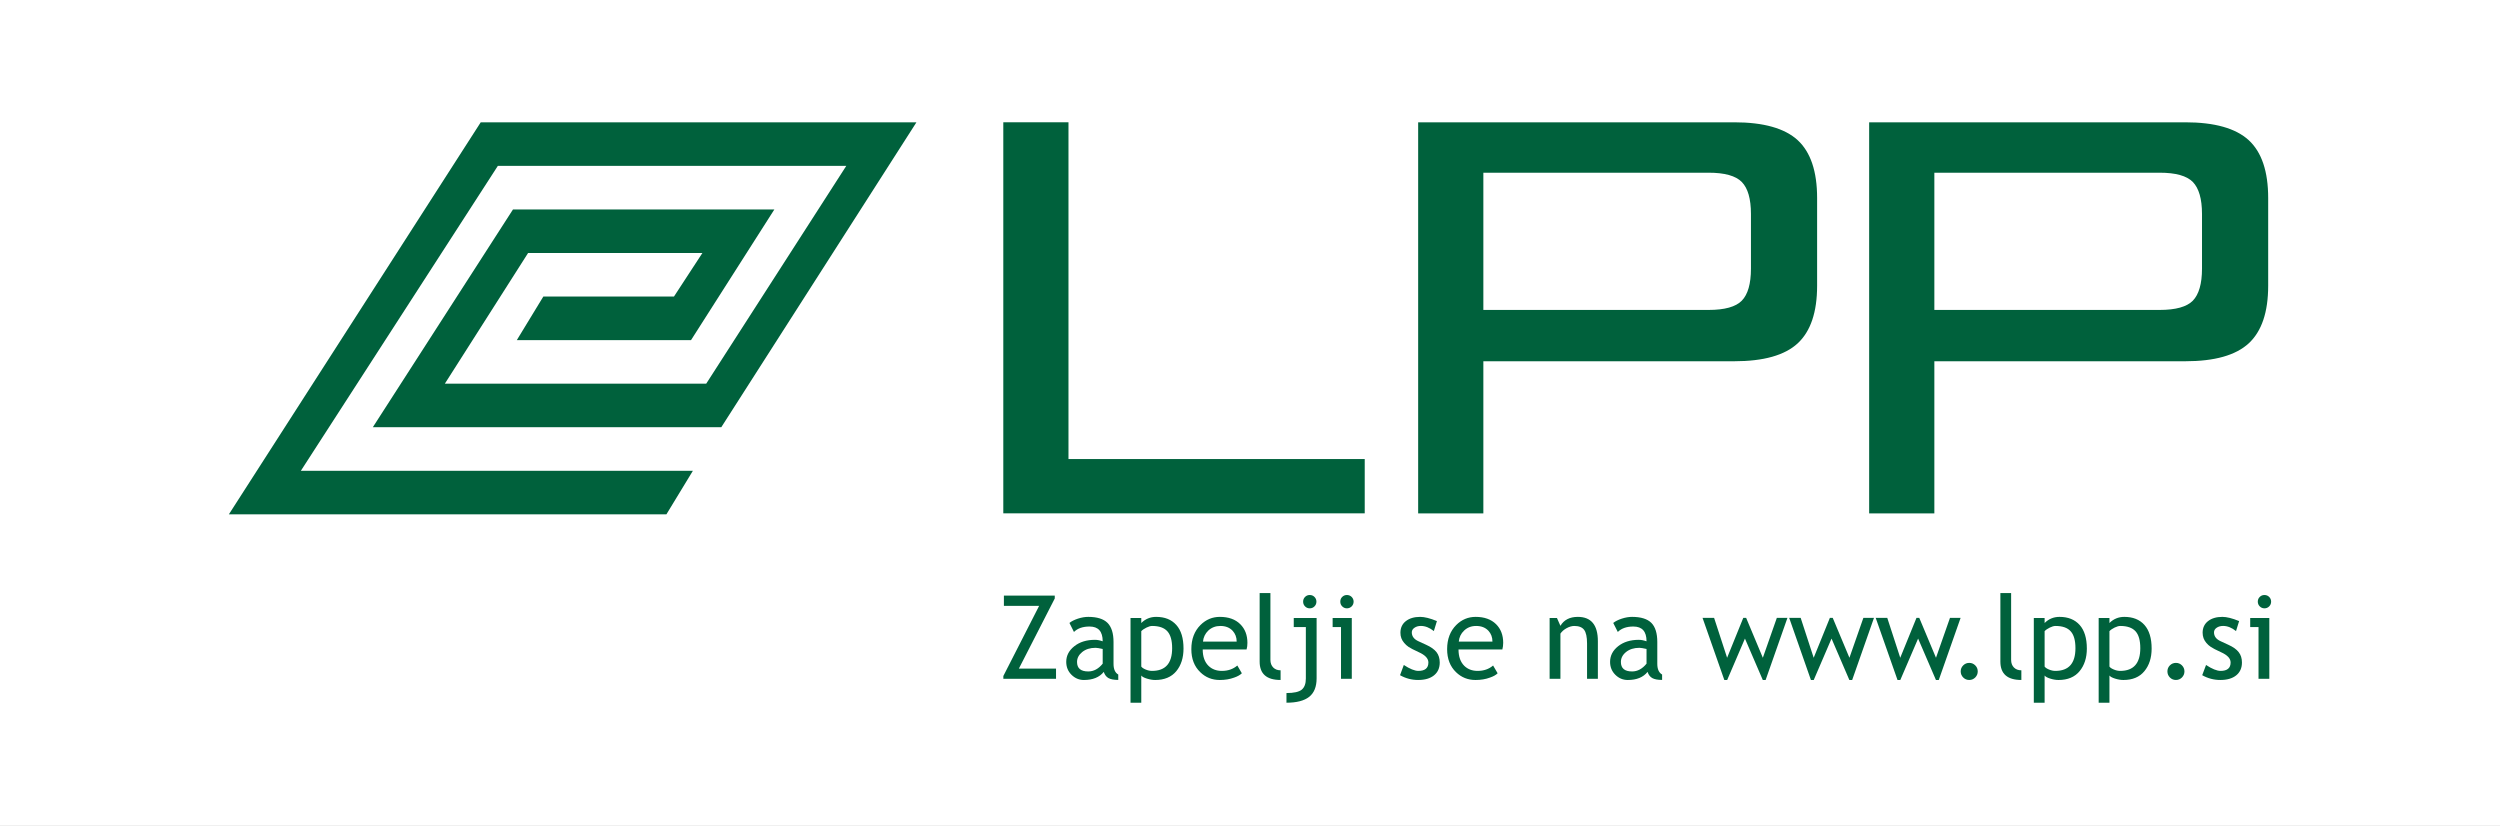
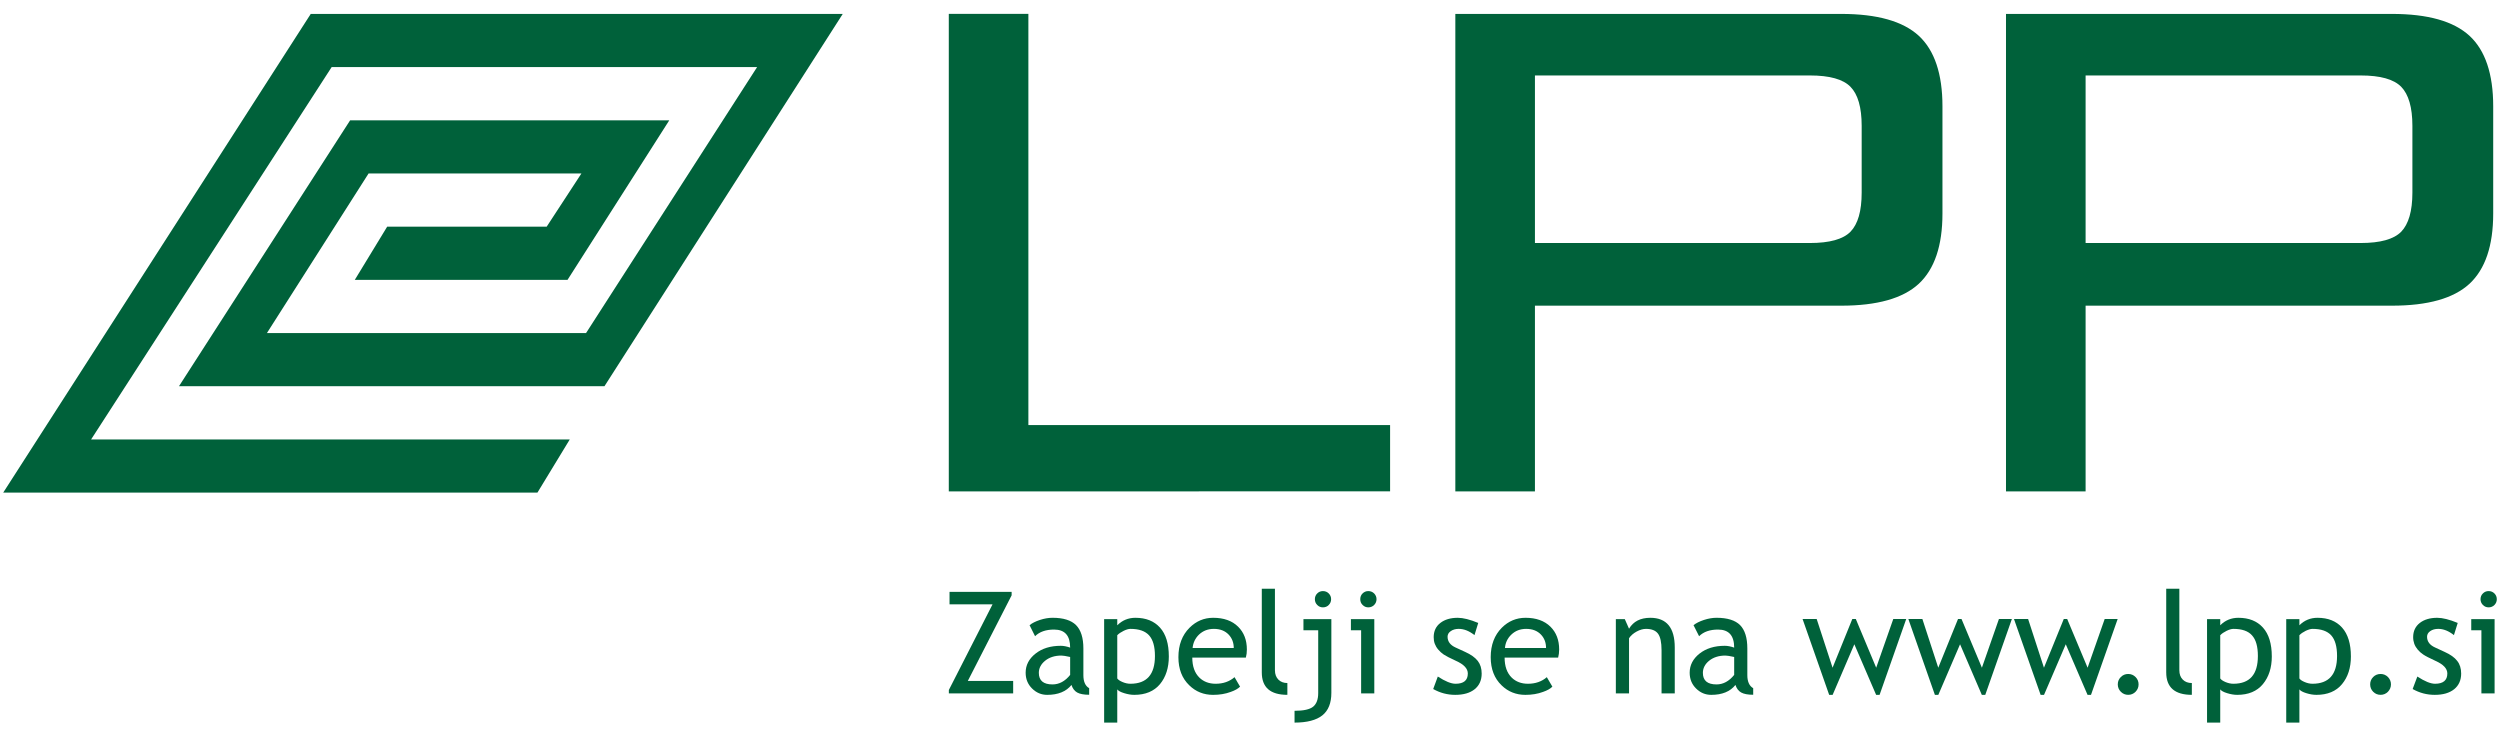
- <svg xmlns="http://www.w3.org/2000/svg" width="566.929pt" height="187.087pt" viewBox="0 0 566.929 187.087" version="1.1">
-   <defs>
+ <svg xmlns="http://www.w3.org/2000/svg" width="464.318pt" height="139.835pt" viewBox="0 0 464.318 139.835" version="1.1" id="svg1181">
+   <defs id="defs1124">
    <clipPath id="clip1">
-       <path d="M 0 0 L 566.93 0 L 566.93 187.086 L 0 187.086 Z M 0 0 " />
+       <path d="M 0,0 H 566.93 V 187.086 H 0 Z m 0,0" id="path1121" />
    </clipPath>
  </defs>
-   <g id="surface1">
-     <g clip-path="url(#clip1)" clip-rule="nonzero">
-       <path style=" stroke:none;fill-rule:evenodd;fill:rgb(100%,100%,100%);fill-opacity:1;" d="M 0 0 L 566.93 0 L 566.93 187.086 L 0 187.086 Z M 0 0 " />
+   <g id="surface1" transform="translate(-51.30308,-25.14938)">
+     <g clip-path="url(#clip1)" clip-rule="nonzero" id="g1128">
+       <path style="fill:#ffffff;fill-opacity:1;fill-rule:evenodd;stroke:none" d="M 0,0 H 566.93 V 187.086 H 0 Z m 0,0" id="path1126" />
    </g>
-     <path style=" stroke:none;fill-rule:nonzero;fill:rgb(0%,38.126%,23.373%);fill-opacity:1;" d="M 227.52 116.41 L 227.52 27.73 L 242.301 27.73 L 242.301 104.098 L 309.48 104.098 L 309.48 116.41 Z M 227.52 116.41 " />
-     <path style=" stroke:none;fill-rule:nonzero;fill:rgb(0%,38.126%,23.373%);fill-opacity:1;" d="M 151.121 116.637 L 51.902 116.637 L 109.016 27.734 L 207.824 27.734 L 163.566 96.883 L 84.543 96.883 L 116.332 47.496 L 175.605 47.496 L 156.703 77.133 L 117.195 77.133 L 123.211 67.25 L 152.836 67.25 L 159.289 57.367 L 119.758 57.367 L 100.875 87.012 L 160.145 87.012 L 191.918 37.609 L 112.902 37.609 L 68.223 106.766 L 157.125 106.766 Z M 151.121 116.637 " />
-     <path style=" stroke:none;fill-rule:nonzero;fill:rgb(0%,38.126%,23.373%);fill-opacity:1;" d="M 321.598 116.418 L 321.598 27.734 L 393.273 27.734 C 399.93 27.734 404.727 29.09 407.672 31.793 C 410.594 34.496 412.07 38.867 412.07 44.891 L 412.07 64.801 C 412.07 70.801 410.594 75.137 407.672 77.855 C 404.727 80.574 399.93 81.922 393.273 81.922 L 336.383 81.922 L 336.383 116.418 Z M 387.453 39.164 L 336.383 39.164 L 336.383 70.285 L 387.453 70.285 C 391.102 70.285 393.621 69.586 394.992 68.184 C 396.367 66.77 397.066 64.355 397.066 60.922 L 397.066 48.516 C 397.066 45.094 396.367 42.68 394.992 41.273 C 393.621 39.863 391.102 39.164 387.453 39.164 " />
-     <path style=" stroke:none;fill-rule:nonzero;fill:rgb(0%,38.126%,23.373%);fill-opacity:1;" d="M 423.871 116.418 L 423.871 27.734 L 495.547 27.734 C 502.219 27.734 507 29.09 509.953 31.793 C 512.879 34.496 514.359 38.867 514.359 44.891 L 514.359 64.801 C 514.359 70.801 512.879 75.137 509.953 77.855 C 507 80.574 502.219 81.922 495.547 81.922 L 438.656 81.922 L 438.656 116.418 Z M 489.73 39.164 L 438.656 39.164 L 438.656 70.285 L 489.73 70.285 C 493.395 70.285 495.895 69.586 497.277 68.184 C 498.641 66.77 499.352 64.355 499.352 60.922 L 499.352 48.516 C 499.352 45.094 498.641 42.68 497.277 41.273 C 495.895 39.863 493.395 39.164 489.73 39.164 " />
-     <path style=" stroke:none;fill-rule:nonzero;fill:rgb(0%,38.126%,23.373%);fill-opacity:1;" d="M 227.531 153.938 L 227.531 153.297 L 235.648 137.387 L 227.656 137.387 L 227.656 135.07 L 239.191 135.07 L 239.191 135.715 L 231.051 151.621 L 239.477 151.621 L 239.477 153.938 Z M 227.531 153.938 " />
-     <path style=" stroke:none;fill-rule:nonzero;fill:rgb(0%,38.126%,23.373%);fill-opacity:1;" d="M 250.059 147.168 C 249.289 146.996 248.746 146.906 248.441 146.906 C 247.203 146.906 246.199 147.23 245.414 147.863 C 244.633 148.5 244.242 149.254 244.242 150.117 C 244.242 151.555 245.094 152.266 246.781 152.266 C 248.016 152.266 249.113 151.68 250.059 150.5 Z M 250.305 152.363 C 249.32 153.59 247.816 154.203 245.793 154.203 C 244.715 154.203 243.777 153.809 242.984 153.02 C 242.191 152.234 241.793 151.262 241.793 150.09 C 241.793 148.691 242.406 147.508 243.629 146.543 C 244.852 145.574 246.41 145.094 248.316 145.094 C 248.824 145.094 249.41 145.203 250.059 145.43 C 250.059 143.191 249.07 142.078 247.074 142.078 C 245.547 142.078 244.371 142.488 243.543 143.312 L 242.52 141.266 C 242.977 140.887 243.621 140.566 244.438 140.293 C 245.258 140.023 246.043 139.891 246.797 139.891 C 248.793 139.891 250.242 140.348 251.152 141.25 C 252.059 142.164 252.516 143.613 252.516 145.59 L 252.516 150.543 C 252.516 151.75 252.875 152.559 253.59 152.965 L 253.59 154.188 C 252.602 154.188 251.852 154.043 251.359 153.766 C 250.867 153.484 250.512 153.012 250.305 152.363 " />
-     <path style=" stroke:none;fill-rule:nonzero;fill:rgb(0%,38.126%,23.373%);fill-opacity:1;" d="M 258.809 143.125 L 258.809 151.156 C 258.973 151.391 259.297 151.617 259.789 151.824 C 260.289 152.035 260.773 152.141 261.246 152.141 C 264.293 152.141 265.809 150.422 265.809 146.988 C 265.809 145.242 265.449 143.969 264.727 143.16 C 264 142.352 262.852 141.949 261.258 141.949 C 260.914 141.949 260.496 142.07 260.004 142.309 C 259.504 142.555 259.105 142.82 258.809 143.125 Z M 258.809 153.188 L 258.809 159.355 L 256.371 159.355 L 256.371 140.145 L 258.809 140.145 L 258.809 141.281 C 259.742 140.355 260.867 139.891 262.176 139.891 C 264.141 139.891 265.648 140.496 266.75 141.719 C 267.848 142.938 268.387 144.727 268.387 147.074 C 268.387 149.168 267.84 150.883 266.742 152.215 C 265.637 153.535 264.047 154.203 261.969 154.203 C 261.383 154.203 260.762 154.098 260.098 153.891 C 259.426 153.688 258.996 153.449 258.809 153.188 " />
-     <path style=" stroke:none;fill-rule:nonzero;fill:rgb(0%,38.126%,23.373%);fill-opacity:1;" d="M 276.75 141.949 C 275.656 141.949 274.746 142.301 273.996 143.004 C 273.301 143.676 272.895 144.512 272.801 145.504 L 280.445 145.504 C 280.445 144.516 280.129 143.695 279.516 143.031 C 278.836 142.309 277.91 141.949 276.75 141.949 Z M 282.688 147.285 L 272.742 147.285 C 272.742 148.895 273.184 150.141 274.07 151.008 C 274.844 151.758 275.859 152.141 277.082 152.141 C 278.484 152.141 279.648 151.73 280.59 150.918 L 281.617 152.68 C 281.23 153.062 280.656 153.387 279.879 153.656 C 278.898 154.023 277.809 154.203 276.605 154.203 C 274.867 154.203 273.395 153.613 272.188 152.434 C 270.836 151.141 270.164 149.398 270.164 147.207 C 270.164 144.93 270.859 143.105 272.238 141.73 C 273.477 140.5 274.938 139.891 276.621 139.891 C 278.594 139.891 280.141 140.441 281.254 141.547 C 282.336 142.617 282.879 144.027 282.879 145.789 C 282.879 146.332 282.816 146.824 282.688 147.285 " />
-     <path style=" stroke:none;fill-rule:nonzero;fill:rgb(0%,38.126%,23.373%);fill-opacity:1;" d="M 285.652 150.039 L 285.652 134.488 L 288.094 134.488 L 288.094 149.629 C 288.094 150.367 288.316 150.949 288.738 151.375 C 289.164 151.801 289.719 152.008 290.402 152.008 L 290.402 154.199 C 287.234 154.199 285.652 152.812 285.652 150.039 " />
-     <path style=" stroke:none;fill-rule:nonzero;fill:rgb(0%,38.126%,23.373%);fill-opacity:1;" d="M 297.008 134.93 C 297.438 134.93 297.797 135.074 298.086 135.367 C 298.383 135.668 298.527 136.023 298.527 136.438 C 298.527 136.855 298.383 137.211 298.086 137.512 C 297.797 137.805 297.438 137.953 297.008 137.953 C 296.594 137.953 296.234 137.805 295.949 137.512 C 295.652 137.211 295.512 136.855 295.512 136.438 C 295.512 136.016 295.652 135.656 295.949 135.367 C 296.234 135.074 296.594 134.93 297.008 134.93 Z M 291.734 159.355 L 291.734 157.164 C 293.41 157.164 294.57 156.906 295.195 156.395 C 295.812 155.887 296.129 155.047 296.129 153.879 L 296.129 142.203 L 293.387 142.203 L 293.387 140.145 L 298.57 140.145 L 298.57 153.828 C 298.57 155.723 298.016 157.117 296.898 158.012 C 295.777 158.902 294.059 159.355 291.734 159.355 " />
-     <path style=" stroke:none;fill-rule:nonzero;fill:rgb(0%,38.126%,23.373%);fill-opacity:1;" d="M 305.438 134.93 C 305.855 134.93 306.219 135.074 306.52 135.367 C 306.809 135.668 306.961 136.023 306.961 136.438 C 306.961 136.855 306.809 137.211 306.52 137.512 C 306.219 137.805 305.855 137.953 305.438 137.953 C 305.023 137.953 304.676 137.805 304.379 137.512 C 304.074 137.211 303.941 136.855 303.941 136.438 C 303.941 136.016 304.074 135.656 304.371 135.367 C 304.668 135.074 305.02 134.93 305.438 134.93 Z M 304.102 153.938 L 304.102 142.203 L 302.203 142.203 L 302.203 140.145 L 306.547 140.145 L 306.547 153.938 Z M 304.102 153.938 " />
-     <path style=" stroke:none;fill-rule:nonzero;fill:rgb(0%,38.126%,23.373%);fill-opacity:1;" d="M 317.488 153.117 L 318.344 150.801 C 319.715 151.691 320.812 152.141 321.641 152.141 C 323.16 152.141 323.918 151.504 323.918 150.234 C 323.918 149.32 323.184 148.543 321.727 147.891 C 320.602 147.375 319.844 146.98 319.445 146.715 C 319.059 146.453 318.723 146.145 318.438 145.809 C 318.141 145.469 317.93 145.105 317.785 144.727 C 317.641 144.344 317.578 143.934 317.578 143.492 C 317.578 142.363 317.996 141.48 318.816 140.844 C 319.641 140.207 320.719 139.891 322.047 139.891 C 323.051 139.891 324.312 140.207 325.852 140.844 L 325.156 143.109 C 324.188 142.336 323.203 141.945 322.219 141.945 C 321.637 141.945 321.145 142.086 320.754 142.363 C 320.352 142.633 320.156 142.984 320.156 143.402 C 320.156 144.289 320.656 144.961 321.656 145.414 L 323.41 146.219 C 324.484 146.703 325.27 147.262 325.762 147.891 C 326.246 148.516 326.492 149.301 326.492 150.242 C 326.492 151.477 326.059 152.453 325.191 153.152 C 324.324 153.852 323.121 154.199 321.578 154.199 C 320.133 154.199 318.766 153.84 317.488 153.117 " />
-     <path style=" stroke:none;fill-rule:nonzero;fill:rgb(0%,38.126%,23.373%);fill-opacity:1;" d="M 334.75 141.949 C 333.652 141.949 332.746 142.301 332.008 143.004 C 331.301 143.676 330.895 144.512 330.812 145.504 L 338.445 145.504 C 338.445 144.516 338.141 143.695 337.523 143.031 C 336.84 142.309 335.922 141.949 334.75 141.949 Z M 340.691 147.285 L 330.75 147.285 C 330.75 148.895 331.191 150.141 332.074 151.008 C 332.848 151.758 333.859 152.141 335.086 152.141 C 336.477 152.141 337.656 151.73 338.59 150.918 L 339.621 152.68 C 339.246 153.062 338.668 153.387 337.883 153.656 C 336.906 154.023 335.809 154.203 334.605 154.203 C 332.875 154.203 331.395 153.613 330.188 152.434 C 328.844 151.141 328.168 149.398 328.168 147.207 C 328.168 144.93 328.867 143.105 330.238 141.73 C 331.477 140.5 332.941 139.891 334.633 139.891 C 336.598 139.891 338.141 140.441 339.266 141.547 C 340.344 142.617 340.883 144.027 340.883 145.789 C 340.883 146.332 340.809 146.824 340.691 147.285 " />
-     <path style=" stroke:none;fill-rule:nonzero;fill:rgb(0%,38.126%,23.373%);fill-opacity:1;" d="M 359.898 153.938 L 359.898 145.918 C 359.898 144.449 359.676 143.422 359.234 142.832 C 358.797 142.246 358.051 141.949 357.008 141.949 C 356.457 141.949 355.879 142.117 355.266 142.449 C 354.648 142.789 354.18 143.199 353.859 143.688 L 353.859 153.938 L 351.41 153.938 L 351.41 140.145 L 353.074 140.145 L 353.859 141.922 C 354.66 140.566 355.98 139.891 357.812 139.891 C 360.828 139.891 362.352 141.727 362.352 145.402 L 362.352 153.938 Z M 359.898 153.938 " />
-     <path style=" stroke:none;fill-rule:nonzero;fill:rgb(0%,38.126%,23.373%);fill-opacity:1;" d="M 373.387 147.168 C 372.617 146.996 372.07 146.906 371.77 146.906 C 370.535 146.906 369.523 147.23 368.738 147.863 C 367.957 148.5 367.574 149.254 367.574 150.117 C 367.574 151.555 368.418 152.266 370.109 152.266 C 371.34 152.266 372.43 151.68 373.387 150.5 Z M 373.621 152.363 C 372.645 153.59 371.152 154.203 369.129 154.203 C 368.039 154.203 367.102 153.809 366.309 153.02 C 365.516 152.234 365.121 151.262 365.121 150.09 C 365.121 148.691 365.734 147.508 366.949 146.543 C 368.176 145.574 369.742 145.094 371.637 145.094 C 372.152 145.094 372.734 145.203 373.387 145.43 C 373.387 143.191 372.395 142.078 370.395 142.078 C 368.875 142.078 367.699 142.488 366.871 143.312 L 365.836 141.266 C 366.305 140.887 366.941 140.566 367.766 140.293 C 368.594 140.023 369.371 139.891 370.113 139.891 C 372.113 139.891 373.574 140.348 374.48 141.25 C 375.383 142.164 375.828 143.613 375.828 145.59 L 375.828 150.543 C 375.828 151.75 376.199 152.559 376.918 152.965 L 376.918 154.188 C 375.922 154.188 375.18 154.043 374.684 153.766 C 374.184 153.484 373.832 153.012 373.621 152.363 " />
-     <path style=" stroke:none;fill-rule:nonzero;fill:rgb(0%,38.126%,23.373%);fill-opacity:1;" d="M 400.395 154.199 L 399.75 154.199 L 395.703 144.809 L 391.676 154.199 L 391.027 154.199 L 386.086 140.109 L 388.707 140.109 L 391.66 149.164 L 395.328 140.109 L 395.973 140.109 L 399.762 149.164 L 402.938 140.109 L 405.344 140.109 Z M 400.395 154.199 " />
-     <path style=" stroke:none;fill-rule:nonzero;fill:rgb(0%,38.126%,23.373%);fill-opacity:1;" d="M 420.023 154.199 L 419.379 154.199 L 415.34 144.809 L 411.305 154.199 L 410.664 154.199 L 405.734 140.109 L 408.34 140.109 L 411.293 149.164 L 414.965 140.109 L 415.609 140.109 L 419.398 149.164 L 422.562 140.109 L 424.969 140.109 Z M 420.023 154.199 " />
-     <path style=" stroke:none;fill-rule:nonzero;fill:rgb(0%,38.126%,23.373%);fill-opacity:1;" d="M 439.66 154.199 L 439.016 154.199 L 434.973 144.809 L 430.938 154.199 L 430.301 154.199 L 425.352 140.109 L 427.977 140.109 L 430.922 149.164 L 434.605 140.109 L 435.234 140.109 L 439.027 149.164 L 442.203 140.109 L 444.613 140.109 Z M 439.66 154.199 " />
-     <path style=" stroke:none;fill-rule:nonzero;fill:rgb(0%,38.126%,23.373%);fill-opacity:1;" d="M 446.57 150.324 C 447.102 150.324 447.555 150.512 447.934 150.891 C 448.309 151.266 448.496 151.723 448.496 152.258 C 448.496 152.789 448.309 153.246 447.934 153.629 C 447.555 154.008 447.102 154.199 446.57 154.199 C 446.031 154.199 445.578 154.008 445.199 153.629 C 444.82 153.246 444.633 152.789 444.633 152.258 C 444.633 151.723 444.82 151.266 445.199 150.891 C 445.578 150.512 446.031 150.324 446.57 150.324 " />
-     <path style=" stroke:none;fill-rule:nonzero;fill:rgb(0%,38.126%,23.373%);fill-opacity:1;" d="M 453.629 150.039 L 453.629 134.488 L 456.066 134.488 L 456.066 149.629 C 456.066 150.367 456.277 150.949 456.707 151.375 C 457.133 151.801 457.695 152.008 458.387 152.008 L 458.387 154.199 C 455.219 154.199 453.629 152.812 453.629 150.039 " />
-     <path style=" stroke:none;fill-rule:nonzero;fill:rgb(0%,38.126%,23.373%);fill-opacity:1;" d="M 463.66 143.125 L 463.66 151.156 C 463.824 151.391 464.148 151.617 464.637 151.824 C 465.141 152.035 465.625 152.141 466.098 152.141 C 469.141 152.141 470.652 150.422 470.652 146.988 C 470.652 145.242 470.301 143.969 469.57 143.16 C 468.859 142.352 467.703 141.949 466.113 141.949 C 465.758 141.949 465.348 142.07 464.852 142.309 C 464.352 142.555 463.953 142.82 463.66 143.125 Z M 463.66 153.188 L 463.66 159.355 L 461.211 159.355 L 461.211 140.145 L 463.66 140.145 L 463.66 141.281 C 464.586 140.355 465.715 139.891 467.031 139.891 C 468.988 139.891 470.5 140.496 471.602 141.719 C 472.691 142.938 473.238 144.727 473.238 147.074 C 473.238 149.168 472.684 150.883 471.582 152.215 C 470.488 153.535 468.895 154.203 466.82 154.203 C 466.234 154.203 465.605 154.098 464.945 153.891 C 464.281 153.688 463.848 153.449 463.66 153.188 " />
-     <path style=" stroke:none;fill-rule:nonzero;fill:rgb(0%,38.126%,23.373%);fill-opacity:1;" d="M 478.363 143.125 L 478.363 151.156 C 478.516 151.391 478.844 151.617 479.344 151.824 C 479.84 152.035 480.324 152.141 480.793 152.141 C 483.836 152.141 485.359 150.422 485.359 146.988 C 485.359 145.242 485.004 143.969 484.281 143.16 C 483.551 142.352 482.395 141.949 480.809 141.949 C 480.469 141.949 480.055 142.07 479.543 142.309 C 479.047 142.555 478.656 142.82 478.363 143.125 Z M 478.363 153.188 L 478.363 159.355 L 475.918 159.355 L 475.918 140.145 L 478.363 140.145 L 478.363 141.281 C 479.289 140.355 480.418 139.891 481.73 139.891 C 483.676 139.891 485.207 140.496 486.297 141.719 C 487.383 142.938 487.93 144.727 487.93 147.074 C 487.93 149.168 487.383 150.883 486.277 152.215 C 485.188 153.535 483.602 154.203 481.52 154.203 C 480.938 154.203 480.312 154.098 479.645 153.891 C 478.988 153.688 478.555 153.449 478.363 153.188 " />
-     <path style=" stroke:none;fill-rule:nonzero;fill:rgb(0%,38.126%,23.373%);fill-opacity:1;" d="M 493.441 150.324 C 493.973 150.324 494.43 150.512 494.809 150.891 C 495.176 151.266 495.371 151.723 495.371 152.258 C 495.371 152.789 495.176 153.246 494.809 153.629 C 494.43 154.008 493.973 154.199 493.441 154.199 C 492.906 154.199 492.445 154.008 492.066 153.629 C 491.695 153.246 491.508 152.789 491.508 152.258 C 491.508 151.723 491.695 151.266 492.066 150.891 C 492.445 150.512 492.906 150.324 493.441 150.324 " />
-     <path style=" stroke:none;fill-rule:nonzero;fill:rgb(0%,38.126%,23.373%);fill-opacity:1;" d="M 499.398 153.117 L 500.27 150.801 C 501.633 151.691 502.73 152.141 503.562 152.141 C 505.07 152.141 505.84 151.504 505.84 150.234 C 505.84 149.32 505.105 148.543 503.641 147.891 C 502.523 147.375 501.758 146.98 501.371 146.715 C 500.977 146.453 500.633 146.145 500.348 145.809 C 500.062 145.469 499.844 145.105 499.703 144.727 C 499.57 144.344 499.492 143.934 499.492 143.492 C 499.492 142.363 499.914 141.48 500.73 140.844 C 501.555 140.207 502.633 139.891 503.965 139.891 C 504.961 139.891 506.234 140.207 507.77 140.844 L 507.066 143.109 C 506.102 142.336 505.125 141.945 504.148 141.945 C 503.555 141.945 503.062 142.086 502.664 142.363 C 502.273 142.633 502.074 142.984 502.074 143.402 C 502.074 144.289 502.574 144.961 503.586 145.414 L 505.328 146.219 C 506.406 146.703 507.195 147.262 507.672 147.891 C 508.168 148.516 508.41 149.301 508.41 150.242 C 508.41 151.477 507.973 152.453 507.109 153.152 C 506.238 153.852 505.047 154.199 503.504 154.199 C 502.039 154.199 500.68 153.84 499.398 153.117 " />
-     <path style=" stroke:none;fill-rule:nonzero;fill:rgb(0%,38.126%,23.373%);fill-opacity:1;" d="M 513.508 134.93 C 513.938 134.93 514.289 135.074 514.586 135.367 C 514.883 135.668 515.027 136.023 515.027 136.438 C 515.027 136.855 514.883 137.211 514.586 137.512 C 514.289 137.805 513.938 137.953 513.508 137.953 C 513.098 137.953 512.742 137.805 512.449 137.512 C 512.152 137.211 512.004 136.855 512.004 136.438 C 512.004 136.016 512.148 135.656 512.445 135.367 C 512.734 135.074 513.09 134.93 513.508 134.93 Z M 512.168 153.938 L 512.168 142.203 L 510.281 142.203 L 510.281 140.145 L 514.617 140.145 L 514.617 153.938 Z M 512.168 153.938 " />
+     <path style="fill:#00613a;fill-opacity:1;fill-rule:nonzero;stroke:none" d="M 227.52,116.41 V 27.73 h 14.781 v 76.367 h 67.18 v 12.312 z m 0,0" id="path1130" />
+     <path style="fill:#00613a;fill-opacity:1;fill-rule:nonzero;stroke:none" d="M 151.121,116.637 H 51.902 L 109.016,27.734 h 98.809 L 163.566,96.883 H 84.543 L 116.332,47.496 h 59.273 L 156.703,77.133 H 117.195 L 123.211,67.25 h 29.625 l 6.453,-9.883 H 119.758 L 100.875,87.012 h 59.27 L 191.918,37.609 H 112.902 L 68.223,106.766 H 157.125 Z m 0,0" id="path1132" />
+     <path style="fill:#00613a;fill-opacity:1;fill-rule:nonzero;stroke:none" d="M 321.598,116.418 V 27.734 h 71.676 c 6.656,0 11.453,1.355 14.398,4.059 2.922,2.703 4.398,7.074 4.398,13.098 v 19.91 c 0,6 -1.477,10.336 -4.398,13.055 -2.945,2.719 -7.742,4.066 -14.398,4.066 h -56.891 v 34.496 z m 65.855,-77.254 h -51.07 v 31.121 h 51.07 c 3.648,0 6.168,-0.699 7.539,-2.102 1.375,-1.414 2.074,-3.828 2.074,-7.262 v -12.406 c 0,-3.422 -0.699,-5.836 -2.074,-7.242 -1.371,-1.41 -3.891,-2.109 -7.539,-2.109" id="path1134" />
+     <path style="fill:#00613a;fill-opacity:1;fill-rule:nonzero;stroke:none" d="M 423.871,116.418 V 27.734 h 71.676 c 6.672,0 11.453,1.355 14.406,4.059 2.926,2.703 4.406,7.074 4.406,13.098 v 19.91 c 0,6 -1.48,10.336 -4.406,13.055 -2.953,2.719 -7.734,4.066 -14.406,4.066 h -56.891 v 34.496 z m 65.859,-77.254 h -51.074 v 31.121 h 51.074 c 3.664,0 6.164,-0.699 7.547,-2.102 1.363,-1.414 2.074,-3.828 2.074,-7.262 v -12.406 c 0,-3.422 -0.711,-5.836 -2.074,-7.242 -1.383,-1.41 -3.883,-2.109 -7.547,-2.109" id="path1136" />
+     <path style="fill:#00613a;fill-opacity:1;fill-rule:nonzero;stroke:none" d="m 227.531,153.938 v -0.641 l 8.117,-15.91 h -7.992 v -2.316 h 11.535 v 0.645 l -8.141,15.906 h 8.426 v 2.316 z m 0,0" id="path1138" />
+     <path style="fill:#00613a;fill-opacity:1;fill-rule:nonzero;stroke:none" d="m 250.059,147.168 c -0.77,-0.172 -1.312,-0.262 -1.617,-0.262 -1.238,0 -2.242,0.324 -3.027,0.957 -0.781,0.637 -1.172,1.391 -1.172,2.254 0,1.438 0.852,2.148 2.539,2.148 1.234,0 2.332,-0.586 3.277,-1.766 z m 0.246,5.195 c -0.984,1.227 -2.488,1.84 -4.512,1.84 -1.078,0 -2.016,-0.395 -2.809,-1.184 -0.793,-0.785 -1.191,-1.758 -1.191,-2.93 0,-1.398 0.613,-2.582 1.836,-3.547 1.223,-0.969 2.781,-1.449 4.688,-1.449 0.508,0 1.094,0.109 1.742,0.336 0,-2.238 -0.988,-3.352 -2.984,-3.352 -1.527,0 -2.703,0.41 -3.531,1.234 l -1.023,-2.047 c 0.457,-0.379 1.102,-0.699 1.918,-0.973 0.82,-0.27 1.605,-0.402 2.359,-0.402 1.996,0 3.445,0.457 4.355,1.359 0.906,0.914 1.363,2.363 1.363,4.34 v 4.953 c 0,1.207 0.359,2.016 1.074,2.422 v 1.223 c -0.988,0 -1.738,-0.145 -2.23,-0.422 -0.492,-0.281 -0.848,-0.754 -1.055,-1.402" id="path1140" />
+     <path style="fill:#00613a;fill-opacity:1;fill-rule:nonzero;stroke:none" d="m 258.809,143.125 v 8.031 c 0.164,0.234 0.488,0.461 0.98,0.668 0.5,0.211 0.984,0.316 1.457,0.316 3.047,0 4.562,-1.719 4.562,-5.152 0,-1.746 -0.359,-3.02 -1.082,-3.828 -0.727,-0.809 -1.875,-1.211 -3.469,-1.211 -0.344,0 -0.762,0.121 -1.254,0.359 -0.5,0.246 -0.898,0.512 -1.195,0.816 z m 0,10.062 v 6.168 h -2.438 v -19.211 h 2.438 v 1.137 c 0.934,-0.926 2.059,-1.391 3.367,-1.391 1.965,0 3.473,0.605 4.574,1.828 1.098,1.219 1.637,3.008 1.637,5.355 0,2.094 -0.547,3.809 -1.645,5.141 -1.105,1.32 -2.695,1.988 -4.773,1.988 -0.586,0 -1.207,-0.105 -1.871,-0.312 -0.672,-0.203 -1.102,-0.441 -1.289,-0.703" id="path1142" />
+     <path style="fill:#00613a;fill-opacity:1;fill-rule:nonzero;stroke:none" d="m 276.75,141.949 c -1.094,0 -2.004,0.352 -2.754,1.055 -0.695,0.672 -1.102,1.508 -1.195,2.5 h 7.645 c 0,-0.988 -0.316,-1.809 -0.93,-2.473 -0.68,-0.723 -1.605,-1.082 -2.766,-1.082 z m 5.938,5.336 h -9.945 c 0,1.609 0.441,2.855 1.328,3.723 0.773,0.75 1.789,1.133 3.012,1.133 1.402,0 2.566,-0.41 3.508,-1.223 l 1.027,1.762 c -0.387,0.383 -0.961,0.707 -1.738,0.977 -0.98,0.367 -2.07,0.547 -3.273,0.547 -1.738,0 -3.211,-0.59 -4.418,-1.77 -1.352,-1.293 -2.023,-3.035 -2.023,-5.227 0,-2.277 0.695,-4.102 2.074,-5.477 1.238,-1.23 2.699,-1.84 4.383,-1.84 1.973,0 3.52,0.551 4.633,1.656 1.082,1.07 1.625,2.48 1.625,4.242 0,0.543 -0.062,1.035 -0.191,1.496" id="path1144" />
+     <path style="fill:#00613a;fill-opacity:1;fill-rule:nonzero;stroke:none" d="m 285.652,150.039 v -15.551 h 2.441 v 15.141 c 0,0.738 0.223,1.32 0.645,1.746 0.426,0.426 0.98,0.633 1.664,0.633 v 2.191 c -3.168,0 -4.75,-1.387 -4.75,-4.16" id="path1146" />
+     <path style="fill:#00613a;fill-opacity:1;fill-rule:nonzero;stroke:none" d="m 297.008,134.93 c 0.43,0 0.789,0.145 1.078,0.438 0.297,0.301 0.441,0.656 0.441,1.07 0,0.418 -0.145,0.773 -0.441,1.074 -0.289,0.293 -0.648,0.441 -1.078,0.441 -0.414,0 -0.773,-0.148 -1.059,-0.441 -0.297,-0.301 -0.438,-0.656 -0.438,-1.074 0,-0.422 0.141,-0.781 0.438,-1.07 0.285,-0.293 0.645,-0.438 1.059,-0.438 z m -5.273,24.426 v -2.191 c 1.676,0 2.836,-0.258 3.461,-0.77 0.617,-0.508 0.934,-1.348 0.934,-2.516 v -11.676 h -2.742 v -2.059 h 5.184 v 13.684 c 0,1.895 -0.555,3.289 -1.672,4.184 -1.121,0.891 -2.84,1.344 -5.164,1.344" id="path1148" />
+     <path style="fill:#00613a;fill-opacity:1;fill-rule:nonzero;stroke:none" d="m 305.438,134.93 c 0.418,0 0.781,0.145 1.082,0.438 0.289,0.301 0.441,0.656 0.441,1.07 0,0.418 -0.152,0.773 -0.441,1.074 -0.301,0.293 -0.664,0.441 -1.082,0.441 -0.414,0 -0.762,-0.148 -1.059,-0.441 -0.305,-0.301 -0.438,-0.656 -0.438,-1.074 0,-0.422 0.133,-0.781 0.43,-1.07 0.297,-0.293 0.648,-0.438 1.066,-0.438 z m -1.336,19.008 v -11.734 h -1.898 v -2.059 h 4.344 v 13.793 z m 0,0" id="path1150" />
+     <path style="fill:#00613a;fill-opacity:1;fill-rule:nonzero;stroke:none" d="m 317.488,153.117 0.855,-2.316 c 1.371,0.891 2.469,1.34 3.297,1.34 1.52,0 2.277,-0.637 2.277,-1.906 0,-0.914 -0.734,-1.691 -2.191,-2.344 -1.125,-0.516 -1.883,-0.91 -2.281,-1.176 -0.387,-0.262 -0.723,-0.57 -1.008,-0.906 -0.297,-0.34 -0.508,-0.703 -0.652,-1.082 -0.145,-0.383 -0.207,-0.793 -0.207,-1.234 0,-1.129 0.418,-2.012 1.238,-2.648 0.824,-0.637 1.902,-0.953 3.23,-0.953 1.004,0 2.266,0.316 3.805,0.953 l -0.695,2.266 c -0.969,-0.773 -1.953,-1.164 -2.938,-1.164 -0.582,0 -1.074,0.141 -1.465,0.418 -0.402,0.27 -0.598,0.621 -0.598,1.039 0,0.887 0.5,1.559 1.5,2.012 l 1.754,0.805 c 1.074,0.484 1.859,1.043 2.352,1.672 0.484,0.625 0.73,1.41 0.73,2.352 0,1.234 -0.434,2.211 -1.301,2.91 -0.867,0.699 -2.07,1.047 -3.613,1.047 -1.445,0 -2.812,-0.359 -4.09,-1.082" id="path1152" />
+     <path style="fill:#00613a;fill-opacity:1;fill-rule:nonzero;stroke:none" d="m 334.75,141.949 c -1.098,0 -2.004,0.352 -2.742,1.055 -0.707,0.672 -1.113,1.508 -1.195,2.5 h 7.633 c 0,-0.988 -0.305,-1.809 -0.922,-2.473 -0.684,-0.723 -1.602,-1.082 -2.773,-1.082 z m 5.941,5.336 H 330.75 c 0,1.609 0.441,2.855 1.324,3.723 0.773,0.75 1.785,1.133 3.012,1.133 1.391,0 2.57,-0.41 3.504,-1.223 l 1.031,1.762 c -0.375,0.383 -0.953,0.707 -1.738,0.977 -0.977,0.367 -2.074,0.547 -3.277,0.547 -1.73,0 -3.211,-0.59 -4.418,-1.77 -1.344,-1.293 -2.02,-3.035 -2.02,-5.227 0,-2.277 0.699,-4.102 2.07,-5.477 1.238,-1.23 2.703,-1.84 4.395,-1.84 1.965,0 3.508,0.551 4.633,1.656 1.078,1.07 1.617,2.48 1.617,4.242 0,0.543 -0.074,1.035 -0.191,1.496" id="path1154" />
+     <path style="fill:#00613a;fill-opacity:1;fill-rule:nonzero;stroke:none" d="m 359.898,153.938 v -8.02 c 0,-1.469 -0.223,-2.496 -0.664,-3.086 -0.438,-0.586 -1.184,-0.883 -2.227,-0.883 -0.551,0 -1.129,0.168 -1.742,0.5 -0.617,0.34 -1.086,0.75 -1.406,1.238 v 10.25 h -2.449 v -13.793 h 1.664 l 0.785,1.777 c 0.801,-1.355 2.121,-2.031 3.953,-2.031 3.016,0 4.539,1.836 4.539,5.512 v 8.535 z m 0,0" id="path1156" />
+     <path style="fill:#00613a;fill-opacity:1;fill-rule:nonzero;stroke:none" d="m 373.387,147.168 c -0.77,-0.172 -1.316,-0.262 -1.617,-0.262 -1.234,0 -2.246,0.324 -3.031,0.957 -0.781,0.637 -1.164,1.391 -1.164,2.254 0,1.438 0.844,2.148 2.535,2.148 1.23,0 2.32,-0.586 3.277,-1.766 z m 0.234,5.195 c -0.977,1.227 -2.469,1.84 -4.492,1.84 -1.09,0 -2.027,-0.395 -2.82,-1.184 -0.793,-0.785 -1.188,-1.758 -1.188,-2.93 0,-1.398 0.613,-2.582 1.828,-3.547 1.227,-0.969 2.793,-1.449 4.688,-1.449 0.516,0 1.098,0.109 1.75,0.336 0,-2.238 -0.992,-3.352 -2.992,-3.352 -1.52,0 -2.695,0.41 -3.523,1.234 l -1.035,-2.047 c 0.469,-0.379 1.105,-0.699 1.93,-0.973 0.828,-0.27 1.605,-0.402 2.348,-0.402 2,0 3.461,0.457 4.367,1.359 0.902,0.914 1.348,2.363 1.348,4.34 v 4.953 c 0,1.207 0.371,2.016 1.09,2.422 v 1.223 c -0.996,0 -1.738,-0.145 -2.234,-0.422 -0.5,-0.281 -0.852,-0.754 -1.062,-1.402" id="path1158" />
+     <path style="fill:#00613a;fill-opacity:1;fill-rule:nonzero;stroke:none" d="M 400.395,154.199 H 399.75 l -4.047,-9.391 -4.027,9.391 h -0.648 l -4.941,-14.09 h 2.621 l 2.953,9.055 3.668,-9.055 h 0.645 l 3.789,9.055 3.176,-9.055 h 2.406 z m 0,0" id="path1160" />
+     <path style="fill:#00613a;fill-opacity:1;fill-rule:nonzero;stroke:none" d="m 420.023,154.199 h -0.645 l -4.039,-9.391 -4.035,9.391 h -0.641 l -4.93,-14.09 h 2.605 l 2.953,9.055 3.672,-9.055 h 0.645 l 3.789,9.055 3.164,-9.055 h 2.406 z m 0,0" id="path1162" />
+     <path style="fill:#00613a;fill-opacity:1;fill-rule:nonzero;stroke:none" d="m 439.66,154.199 h -0.645 l -4.043,-9.391 -4.035,9.391 h -0.637 l -4.949,-14.09 h 2.625 l 2.945,9.055 3.684,-9.055 h 0.629 l 3.793,9.055 3.176,-9.055 h 2.41 z m 0,0" id="path1164" />
+     <path style="fill:#00613a;fill-opacity:1;fill-rule:nonzero;stroke:none" d="m 446.57,150.324 c 0.531,0 0.984,0.188 1.363,0.566 0.375,0.375 0.562,0.832 0.562,1.367 0,0.531 -0.188,0.988 -0.562,1.371 -0.379,0.379 -0.832,0.57 -1.363,0.57 -0.539,0 -0.992,-0.191 -1.371,-0.57 -0.379,-0.383 -0.566,-0.84 -0.566,-1.371 0,-0.535 0.188,-0.992 0.566,-1.367 0.379,-0.379 0.832,-0.566 1.371,-0.566" id="path1166" />
+     <path style="fill:#00613a;fill-opacity:1;fill-rule:nonzero;stroke:none" d="m 453.629,150.039 v -15.551 h 2.438 v 15.141 c 0,0.738 0.211,1.32 0.641,1.746 0.426,0.426 0.988,0.633 1.68,0.633 v 2.191 c -3.168,0 -4.758,-1.387 -4.758,-4.16" id="path1168" />
+     <path style="fill:#00613a;fill-opacity:1;fill-rule:nonzero;stroke:none" d="m 463.66,143.125 v 8.031 c 0.164,0.234 0.488,0.461 0.977,0.668 0.504,0.211 0.988,0.316 1.461,0.316 3.043,0 4.555,-1.719 4.555,-5.152 0,-1.746 -0.352,-3.02 -1.082,-3.828 -0.711,-0.809 -1.867,-1.211 -3.457,-1.211 -0.355,0 -0.766,0.121 -1.262,0.359 -0.5,0.246 -0.898,0.512 -1.191,0.816 z m 0,10.062 v 6.168 h -2.449 v -19.211 h 2.449 v 1.137 c 0.926,-0.926 2.055,-1.391 3.371,-1.391 1.957,0 3.469,0.605 4.57,1.828 1.09,1.219 1.637,3.008 1.637,5.355 0,2.094 -0.555,3.809 -1.656,5.141 -1.094,1.32 -2.688,1.988 -4.762,1.988 -0.586,0 -1.215,-0.105 -1.875,-0.312 -0.664,-0.203 -1.098,-0.441 -1.285,-0.703" id="path1170" />
+     <path style="fill:#00613a;fill-opacity:1;fill-rule:nonzero;stroke:none" d="m 478.363,143.125 v 8.031 c 0.152,0.234 0.48,0.461 0.98,0.668 0.496,0.211 0.98,0.316 1.449,0.316 3.043,0 4.566,-1.719 4.566,-5.152 0,-1.746 -0.355,-3.02 -1.078,-3.828 -0.73,-0.809 -1.887,-1.211 -3.473,-1.211 -0.34,0 -0.754,0.121 -1.266,0.359 -0.496,0.246 -0.887,0.512 -1.18,0.816 z m 0,10.062 v 6.168 h -2.445 v -19.211 h 2.445 v 1.137 c 0.926,-0.926 2.055,-1.391 3.367,-1.391 1.945,0 3.477,0.605 4.566,1.828 1.086,1.219 1.633,3.008 1.633,5.355 0,2.094 -0.547,3.809 -1.652,5.141 -1.09,1.32 -2.676,1.988 -4.758,1.988 -0.582,0 -1.207,-0.105 -1.875,-0.312 -0.656,-0.203 -1.09,-0.441 -1.281,-0.703" id="path1172" />
+     <path style="fill:#00613a;fill-opacity:1;fill-rule:nonzero;stroke:none" d="m 493.441,150.324 c 0.531,0 0.988,0.188 1.367,0.566 0.367,0.375 0.562,0.832 0.562,1.367 0,0.531 -0.195,0.988 -0.562,1.371 -0.379,0.379 -0.836,0.57 -1.367,0.57 -0.535,0 -0.996,-0.191 -1.375,-0.57 -0.371,-0.383 -0.559,-0.84 -0.559,-1.371 0,-0.535 0.188,-0.992 0.559,-1.367 0.379,-0.379 0.84,-0.566 1.375,-0.566" id="path1174" />
+     <path style="fill:#00613a;fill-opacity:1;fill-rule:nonzero;stroke:none" d="m 499.398,153.117 0.871,-2.316 c 1.363,0.891 2.461,1.34 3.293,1.34 1.508,0 2.277,-0.637 2.277,-1.906 0,-0.914 -0.734,-1.691 -2.199,-2.344 -1.117,-0.516 -1.883,-0.91 -2.27,-1.176 -0.395,-0.262 -0.738,-0.57 -1.023,-0.906 -0.285,-0.34 -0.504,-0.703 -0.645,-1.082 -0.133,-0.383 -0.211,-0.793 -0.211,-1.234 0,-1.129 0.422,-2.012 1.238,-2.648 0.824,-0.637 1.902,-0.953 3.234,-0.953 0.996,0 2.27,0.316 3.805,0.953 l -0.703,2.266 c -0.965,-0.773 -1.941,-1.164 -2.918,-1.164 -0.594,0 -1.086,0.141 -1.484,0.418 -0.391,0.27 -0.59,0.621 -0.59,1.039 0,0.887 0.5,1.559 1.512,2.012 l 1.742,0.805 c 1.078,0.484 1.867,1.043 2.344,1.672 0.496,0.625 0.738,1.41 0.738,2.352 0,1.234 -0.438,2.211 -1.301,2.91 -0.871,0.699 -2.062,1.047 -3.605,1.047 -1.465,0 -2.824,-0.359 -4.105,-1.082" id="path1176" />
+     <path style="fill:#00613a;fill-opacity:1;fill-rule:nonzero;stroke:none" d="m 513.508,134.93 c 0.43,0 0.781,0.145 1.078,0.438 0.297,0.301 0.441,0.656 0.441,1.07 0,0.418 -0.145,0.773 -0.441,1.074 -0.297,0.293 -0.648,0.441 -1.078,0.441 -0.41,0 -0.766,-0.148 -1.059,-0.441 -0.297,-0.301 -0.445,-0.656 -0.445,-1.074 0,-0.422 0.145,-0.781 0.441,-1.07 0.289,-0.293 0.645,-0.438 1.062,-0.438 z m -1.34,19.008 v -11.734 h -1.887 v -2.059 h 4.336 v 13.793 z m 0,0" id="path1178" />
  </g>
+   <rect style="fill:none;fill-rule:evenodd;stroke-width:0.75" id="rect1264" width="464.318" height="139.835" x="0" y="-3.5527137e-15" />
</svg>
